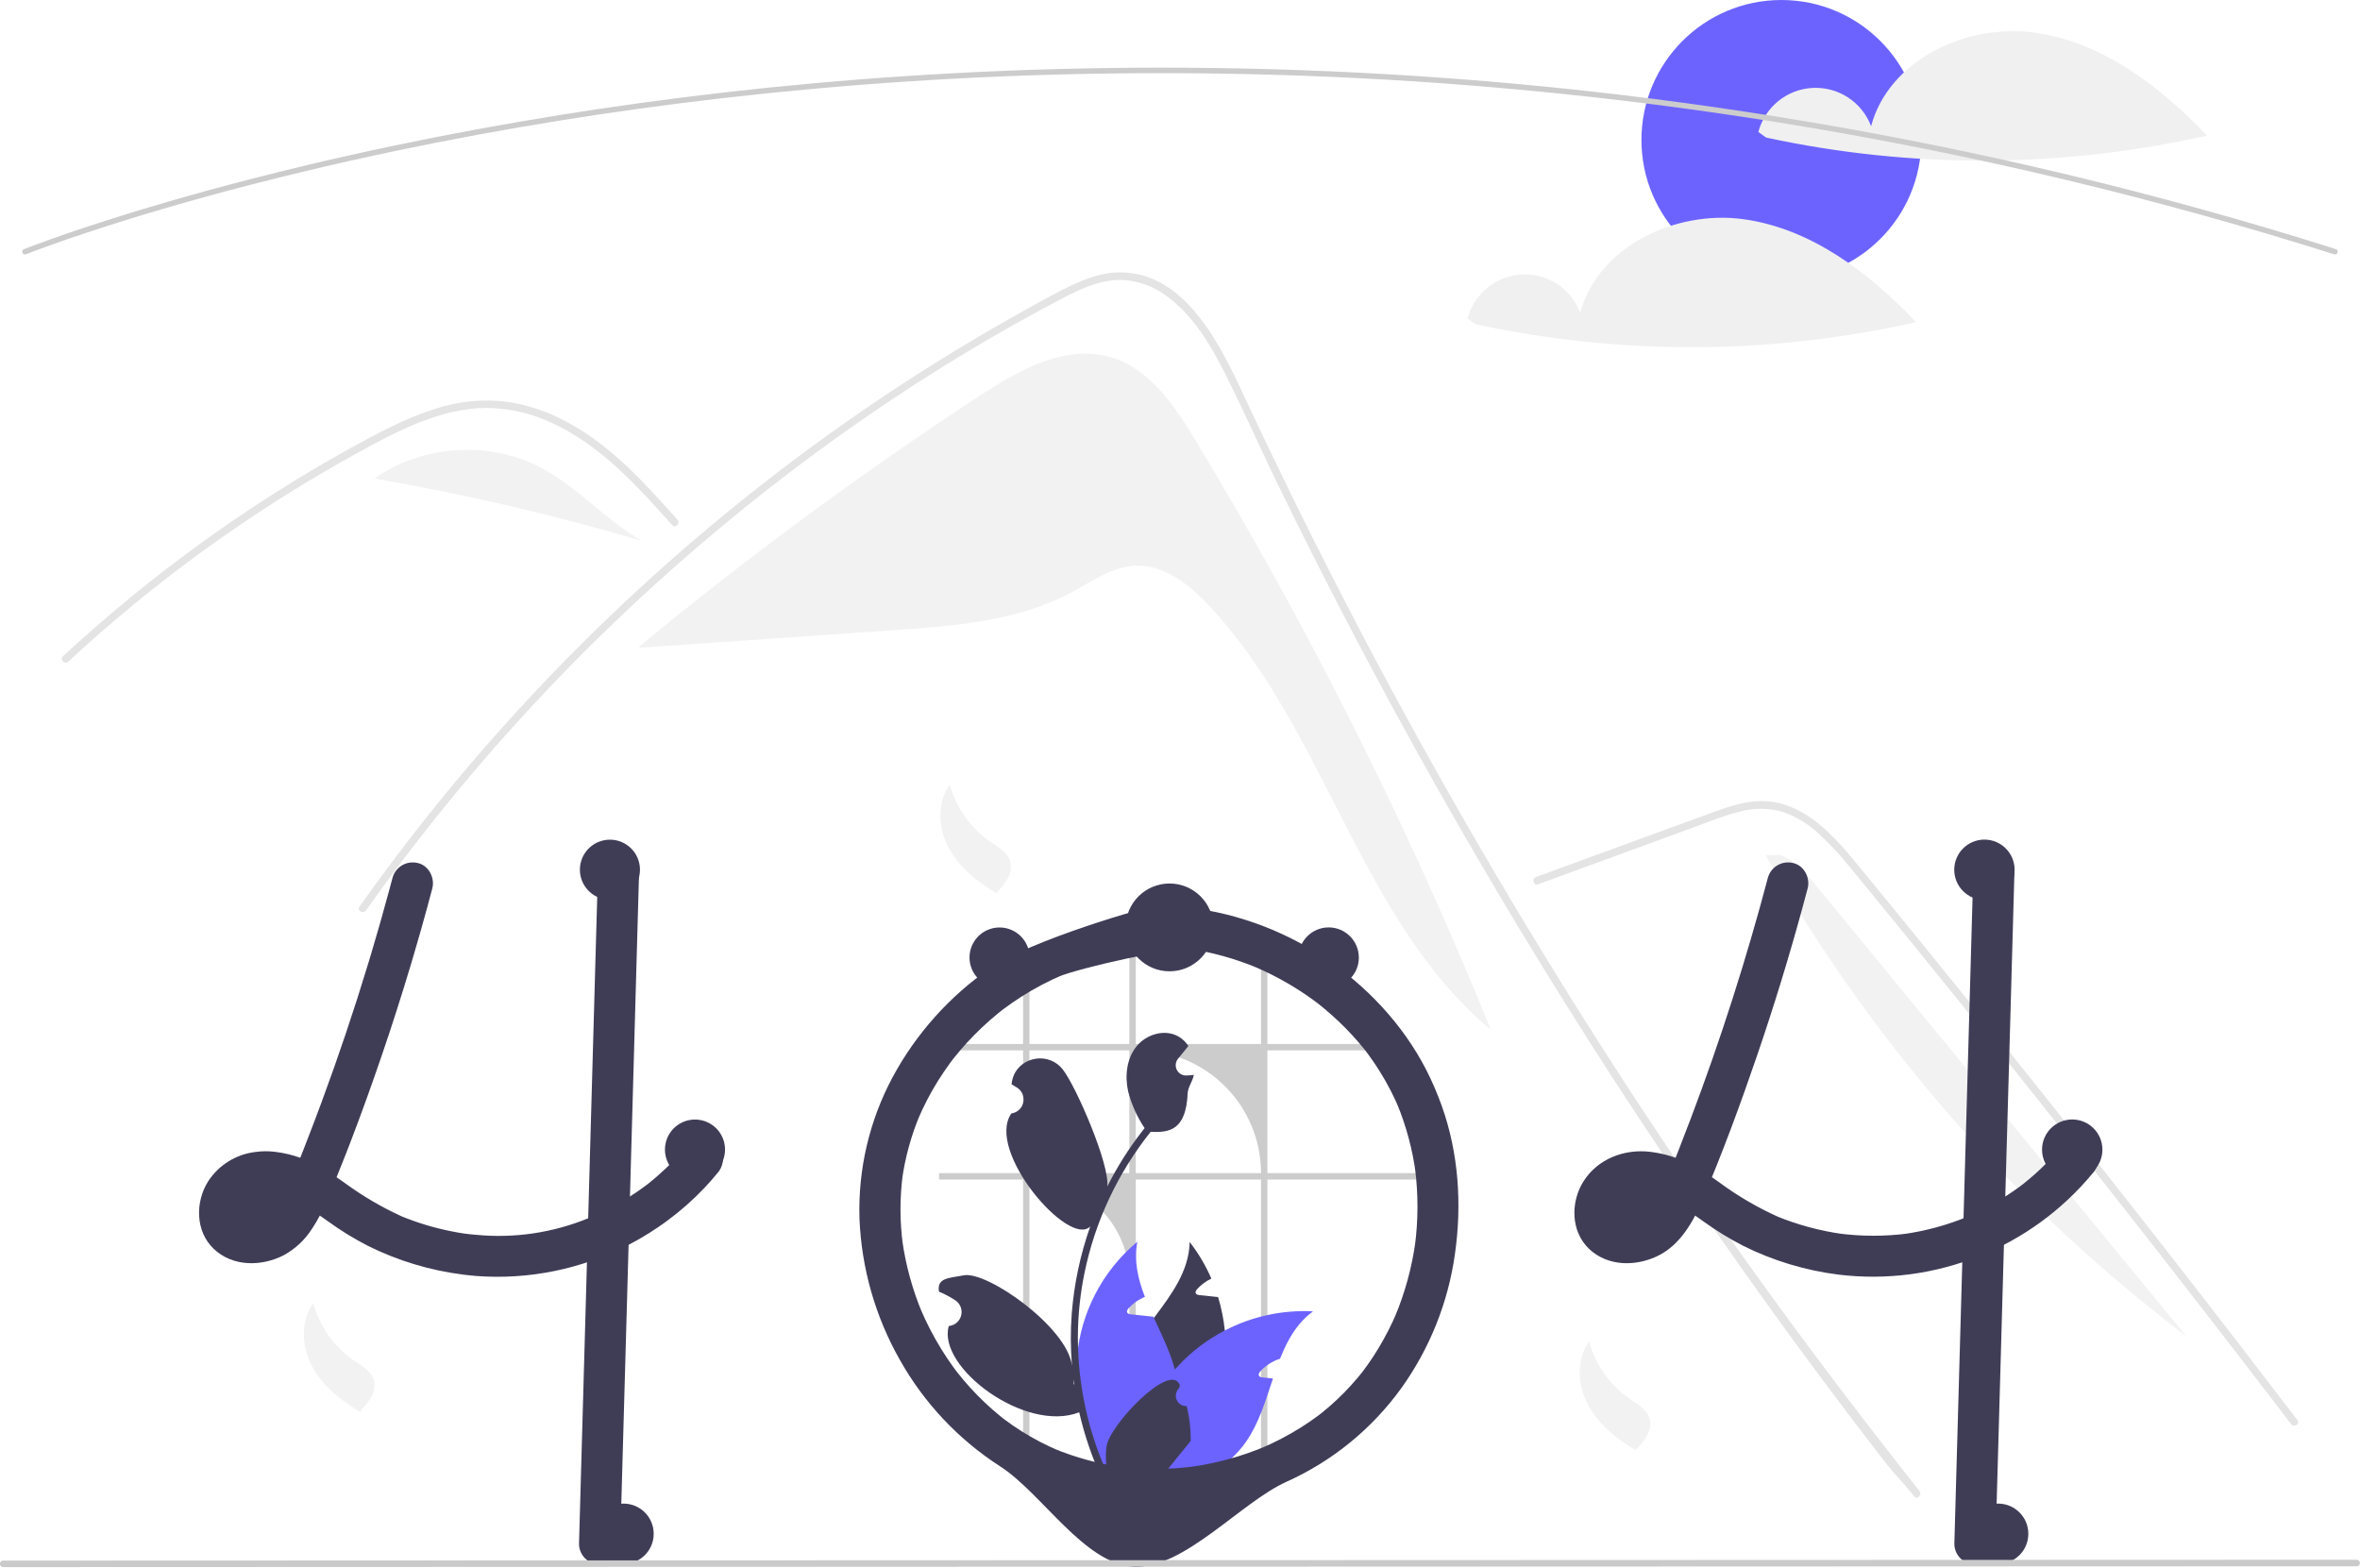
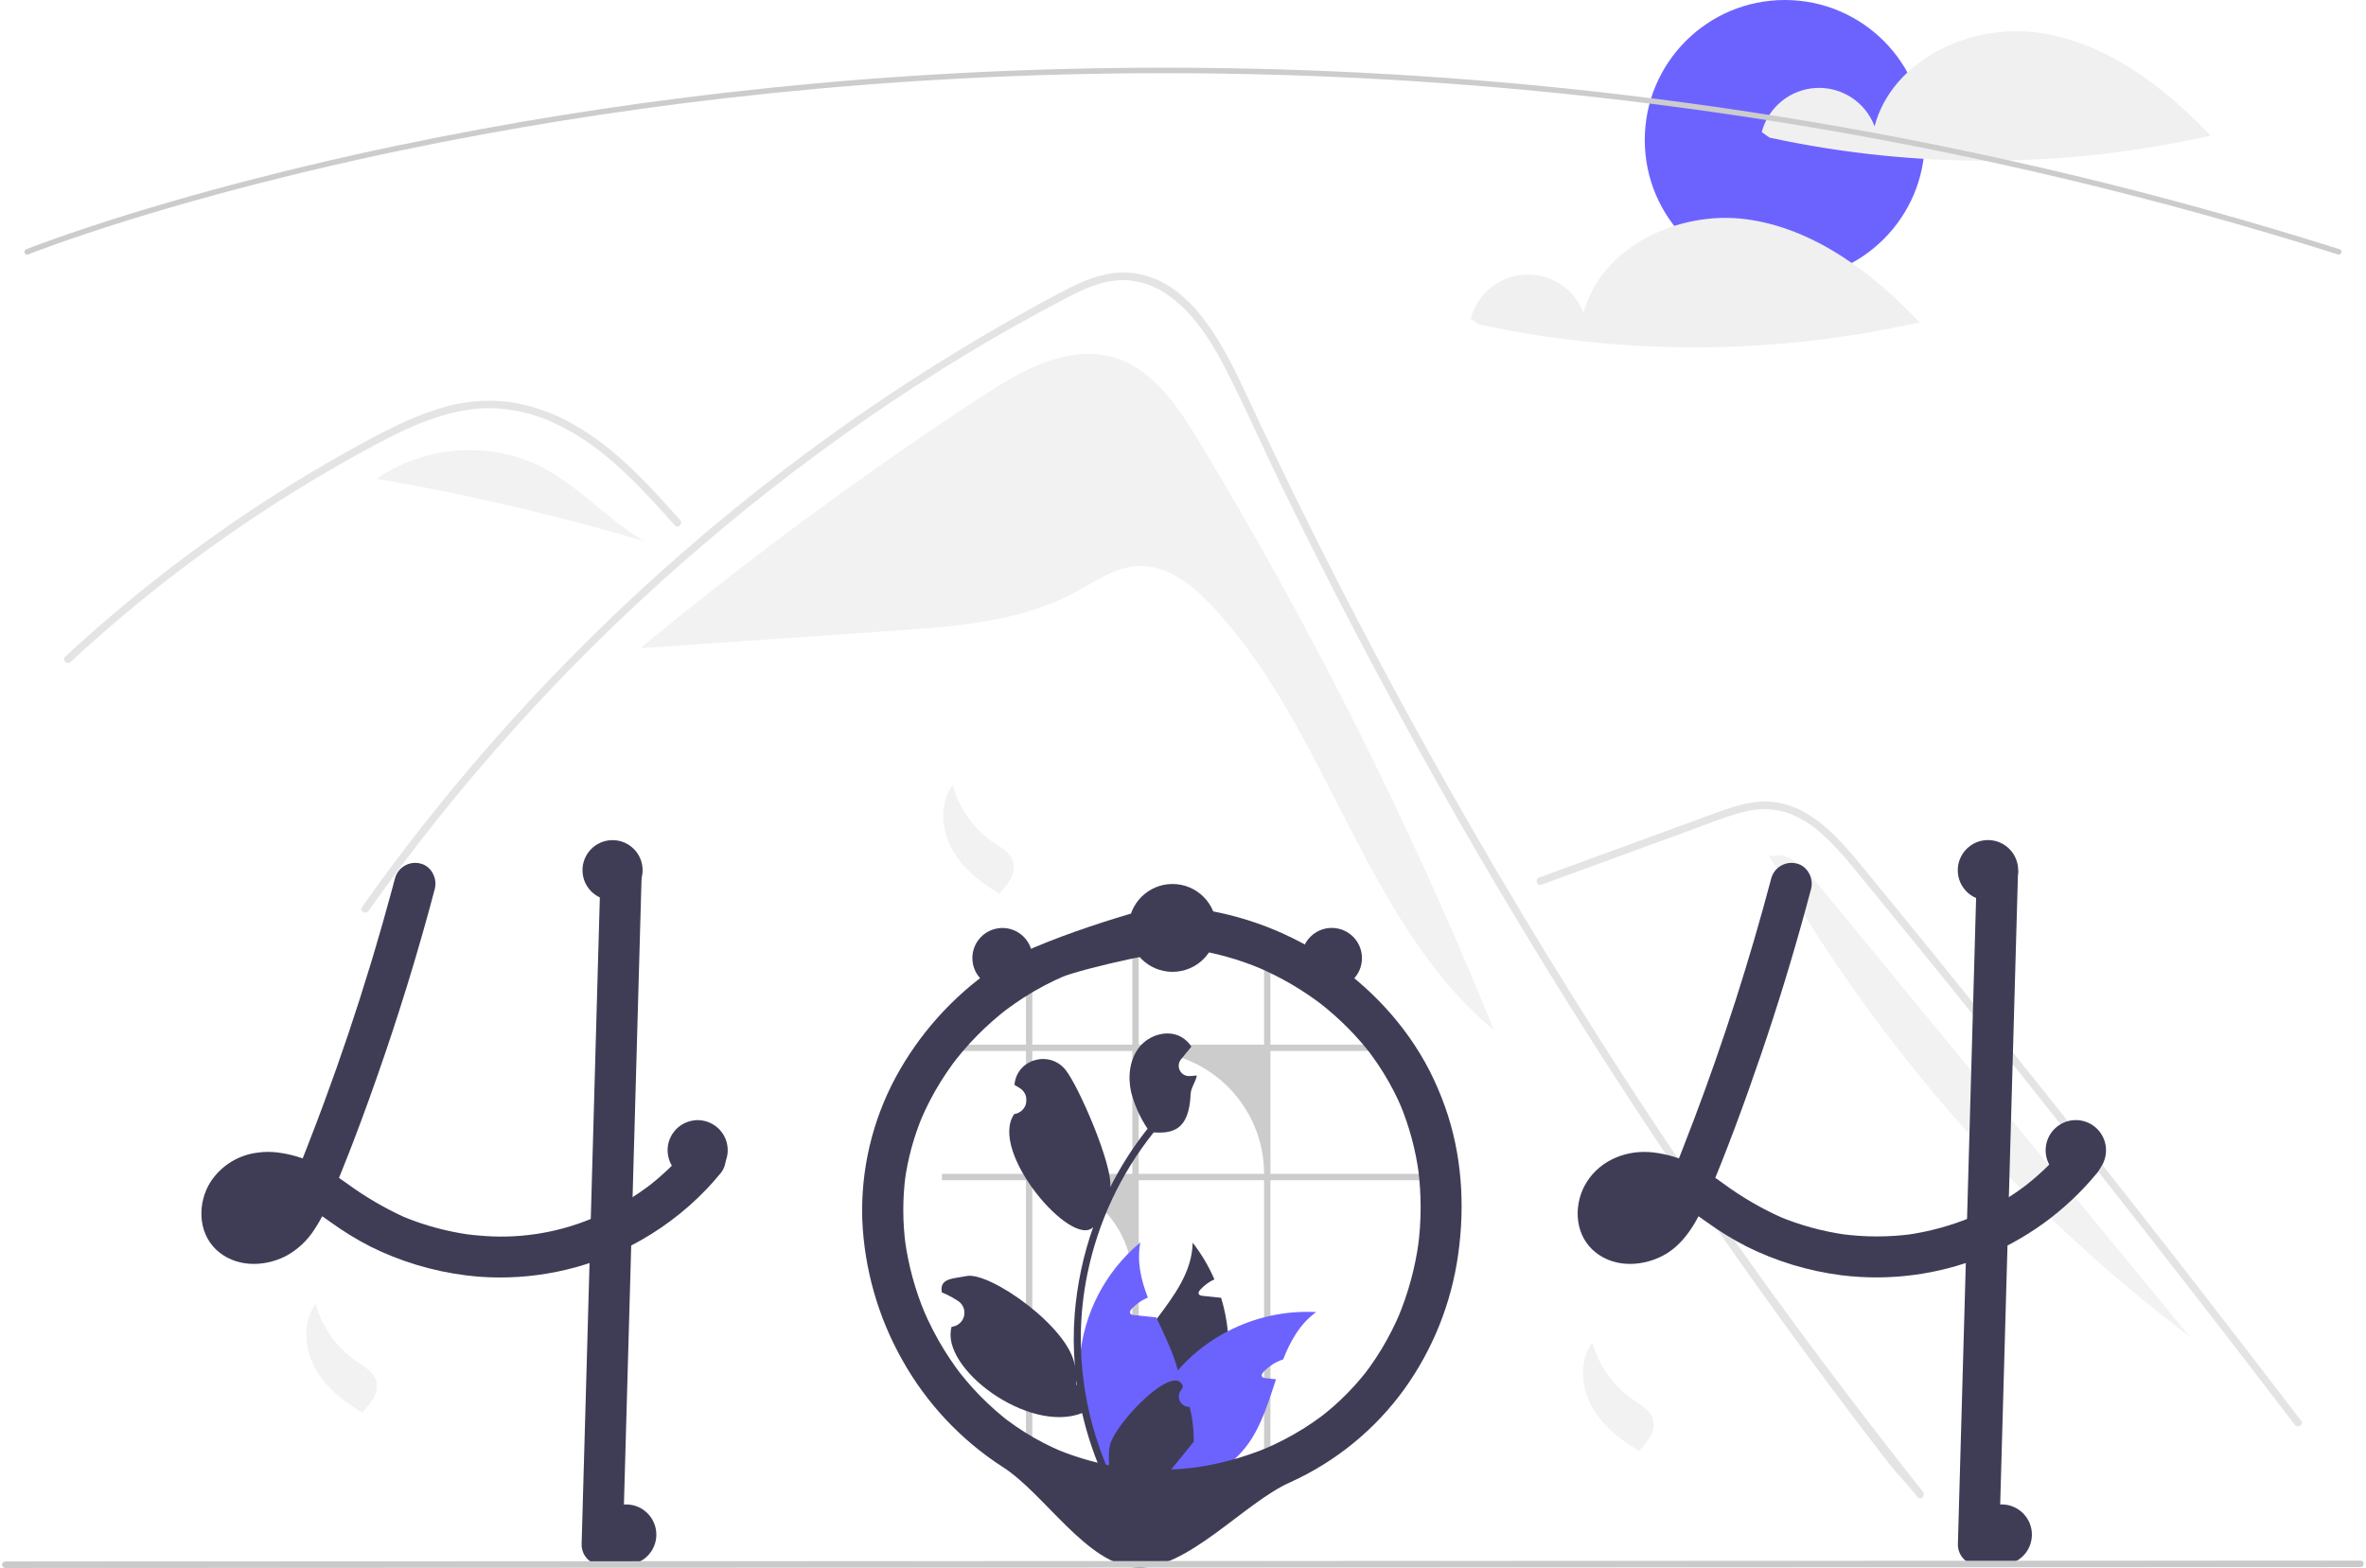
- <svg xmlns="http://www.w3.org/2000/svg" data-name="Layer 1" width="860.131" height="571.148" viewBox="0 0 860.131 571.148">
+ <svg xmlns="http://www.w3.org/2000/svg" data-name="Layer 1" width="860" height="570" viewBox="0 0 860.131 571.148">
  <path d="M605.67,324.953c-7.669-12.684-16.757-26.228-30.99-30.37-16.482-4.796-33.413,4.732-47.775,14.135a1392.157,1392.157,0,0,0-123.893,91.283l.043.492q46.226-3.188,92.451-6.376c22.265-1.535,45.296-3.283,64.972-13.816,7.467-3.997,14.745-9.336,23.206-9.708,10.512-.462,19.677,6.879,26.88,14.549,42.607,45.371,54.937,114.754,102.738,154.616A1516.995,1516.995,0,0,0,605.67,324.953Z" transform="translate(-169.9343 -164.426)" fill="#f2f2f2" />
  <path d="M867.571,709.781c-4.712-5.95-6.637-7.343-11.285-13.348q-56.764-73.416-106.708-151.792-33.924-53.23-64.483-108.504-14.549-26.278-28.3-52.969-10.67-20.695-20.865-41.638c-1.944-3.988-3.832-7.994-5.711-12.009-4.428-9.442-8.773-18.93-13.439-28.244-5.317-10.616-11.789-21.745-21.553-28.877a29.405,29.405,0,0,0-15.319-5.895c-7.948-.513-15.282,2.769-22.176,6.353-50.439,26.301-97.659,59.276-140.37,96.798A730.778,730.778,0,0,0,303.322,496.247c-1.008,1.439-3.392.064-2.374-1.384q6.009-8.498,12.257-16.813A734.817,734.817,0,0,1,500.805,303.064q18.248-11.826,37.183-22.542c6.362-3.603,12.752-7.16,19.251-10.497,6.371-3.273,13.137-6.215,20.416-6.325,24.77-.385,37.595,27.667,46.405,46.542q4.153,8.911,8.406,17.766,16.075,33.621,33.387,66.628,10.685,20.379,21.837,40.52,34.707,62.718,73.779,122.897c34.506,53.143,68.737,100.089,108.046,149.785C870.596,709.213,868.662,711.175,867.571,709.781Z" transform="translate(-169.9343 -164.426)" fill="#e4e4e4" />
  <path d="M414.916,355.804c-1.439-1.604-2.869-3.209-4.318-4.813-11.422-12.633-23.679-25.118-39.364-32.361a57.11,57.11,0,0,0-23.927-5.546c-8.562.028-16.932,2.273-24.843,5.418-3.74,1.494-7.398,3.19-11.001,4.996-4.116,2.072-8.159,4.281-12.183,6.509q-11.331,6.27-22.368,13.091-21.961,13.572-42.546,29.216-10.671,8.113-20.902,16.758-9.516,8.031-18.646,16.492c-1.302,1.201-3.245-.743-1.944-1.943,1.604-1.494,3.227-2.979,4.85-4.446q6.875-6.215,13.971-12.193,12.939-10.918,26.549-20.993,21.163-15.676,43.783-29.225,11.304-6.765,22.918-12.963c2.338-1.247,4.703-2.466,7.096-3.621a113.116,113.116,0,0,1,16.868-6.866,60.006,60.006,0,0,1,25.476-2.503,66.327,66.327,0,0,1,23.505,8.131c15.401,8.608,27.346,21.919,38.97,34.909C418.033,355.171,416.099,357.124,414.916,355.804Z" transform="translate(-169.9343 -164.426)" fill="#e4e4e4" />
  <path d="M730.477,486.711l36.905-13.498,18.323-6.702c5.968-2.183,11.921-4.667,18.09-6.23a28.539,28.539,0,0,1,16.374.209,37.738,37.738,0,0,1,12.771,7.917,103.64,103.64,0,0,1,10.475,11.186c3.989,4.794,7.92,9.639,11.868,14.467q24.441,29.891,48.563,60.041,24.121,30.15,47.92,60.556,23.857,30.48,47.385,61.216,2.882,3.765,5.76,7.534c1.06,1.388,3.449.02,2.375-1.388Q983.582,650.974,959.549,620.184q-24.092-30.864-48.516-61.466-24.424-30.601-49.179-60.937-6.167-7.558-12.354-15.099c-3.48-4.241-6.92-8.527-10.736-12.474-7.005-7.245-15.758-13.648-26.234-13.822-6.16-.102-12.121,1.852-17.844,3.923-6.17,2.232-12.325,4.506-18.486,6.759l-37.163,13.592-9.291,3.398c-1.649.603-.937,3.262.731,2.652Z" transform="translate(-169.9343 -164.426)" fill="#e4e4e4" />
  <path d="M366.377,334.526c-18.754-9.639-42.771-7.751-60.005,4.291a855.847,855.847,0,0,1,97.371,22.726C390.46,353.759,380.07,341.563,366.377,334.526Z" transform="translate(-169.9343 -164.426)" fill="#f2f2f2" />
  <path d="M306.188,338.784l-3.61,2.935c1.221-1.027,2.491-1.99,3.795-2.901C306.311,338.807,306.249,338.795,306.188,338.784Z" transform="translate(-169.9343 -164.426)" fill="#f2f2f2" />
  <path d="M831.549,486.846c-3.633-4.422-7.56-9.052-12.994-10.848l-5.073.2A575.436,575.436,0,0,0,966.749,651.418Q899.149,569.132,831.549,486.846Z" transform="translate(-169.9343 -164.426)" fill="#f2f2f2" />
  <path d="M516.084,450.367A37.481,37.481,0,0,0,531.015,471.325c2.82,1.92,6.157,3.762,7.122,7.035a8.379,8.379,0,0,1-.874,6.15,24.884,24.884,0,0,1-3.861,5.041l-.137.512c-6.998-4.147-13.656-9.393-17.522-16.551s-4.406-16.539.341-23.145" transform="translate(-169.9343 -164.426)" fill="#f2f2f2" />
  <path d="M749.084,653.367A37.481,37.481,0,0,0,764.015,674.325c2.82,1.92,6.157,3.762,7.122,7.035a8.379,8.379,0,0,1-.874,6.15,24.884,24.884,0,0,1-3.861,5.041l-.137.512c-6.998-4.147-13.656-9.393-17.522-16.551s-4.406-16.539.341-23.145" transform="translate(-169.9343 -164.426)" fill="#f2f2f2" />
  <path d="M284.084,639.367A37.481,37.481,0,0,0,299.015,660.325c2.82,1.92,6.157,3.762,7.122,7.035a8.379,8.379,0,0,1-.874,6.15,24.884,24.884,0,0,1-3.861,5.041l-.137.512c-6.998-4.147-13.656-9.393-17.522-16.551s-4.406-16.539.341-23.145" transform="translate(-169.9343 -164.426)" fill="#f2f2f2" />
  <circle cx="649.249" cy="51" r="51" fill="#6c63ff" />
  <path d="M911.219,176.296c-24.717-3.341-52.935,10.019-59.341,34.124a21.597,21.597,0,0,0-41.094,2.109l2.83,2.027a372.275,372.275,0,0,0,160.659-.726C957.079,195.76,935.935,179.637,911.219,176.296Z" transform="translate(-169.9343 -164.426)" fill="#f0f0f0" />
  <path d="M805.219,244.296c-24.717-3.341-52.935,10.019-59.341,34.124a21.597,21.597,0,0,0-41.094,2.109l2.83,2.027a372.275,372.275,0,0,0,160.659-.726C851.079,263.76,829.935,247.637,805.219,244.296Z" transform="translate(-169.9343 -164.426)" fill="#f0f0f0" />
  <path d="M1020.946,257.154a.982.982,0,0,1-.302-.047C756.237,173.489,523.199,184.424,374.264,208.321c-20.269,3.251-40.591,7.006-60.404,11.161-5.058,1.06-10.306,2.195-15.597,3.378-6.319,1.407-12.554,2.856-18.532,4.306q-3.873.917-7.595,1.849c-3.758.928-7.572,1.895-11.66,2.957-4.568,1.178-9.209,2.413-13.797,3.672a.442.442,0,0,1-.051.015l0.0.001c-5.183,1.415-10.338,2.871-15.323,4.325-2.698.779-5.304,1.548-7.799,2.307-.279.077-.526.151-.776.228l-.536.163c-.311.095-.617.188-.924.275l-.02.006 0.0.001-.812.252c-.968.293-1.912.579-2.841.864-24.545,7.566-38.038,12.949-38.171,13.002a1,1,0,1,1-.744-1.856c.134-.053,13.693-5.463,38.328-13.058.932-.286,1.879-.572,2.85-.866l.754-.234c.026-.01.052-.018.078-.025.305-.087.61-.18.919-.273l.537-.163c.268-.081.531-.161.801-.235,2.479-.754,5.093-1.524,7.798-2.307,4.987-1.455,10.147-2.911,15.334-4.328.016-.006.033-.01.049-.015v-.001c4.604-1.263,9.263-2.503,13.845-3.685,4.094-1.063,7.915-2.032,11.68-2.962q3.738-.93,7.609-1.853c5.985-1.451,12.233-2.902,18.563-4.312,5.299-1.184,10.556-2.322,15.622-3.383,19.843-4.162,40.198-7.923,60.497-11.179C523.096,182.415,756.467,171.463,1021.246,255.201a1.0 1,0,0,1-.301,1.953Z" transform="translate(-169.9343 -164.426)" fill="#ccc" />
  <path d="M432.923,584.266a6.729,6.729,0,0,0-1.7-2.67,6.43,6.43,0,0,0-.92-.71c-2.61-1.74-6.51-2.13-8.99,0a5.81,5.81,0,0,0-.69.71q-1.11,1.365-2.28,2.67c-1.28,1.46-2.59,2.87-3.96,4.24-.39.38-.78.77-1.18,1.15-.23.23-.46.45-.69.67-.88.84-1.78,1.65-2.69,2.45-.48.43-.96.85-1.45,1.26-.73.61-1.46,1.22-2.2,1.81-.07.05-.14.1-.21.16-.02.01-.03.03-.05.04-.01,0-.02,0-.03.02a.179.179,0,0,0-.07.05c-.22.15-.37.25-.48.34.04-.02.08-.05.12-.07-.18.14-.37.28-.55.42-1.75,1.29-3.54,2.53-5.37,3.69a99.21,99.21,0,0,1-14.22,7.55c-.33.13-.67.27-1.01.4a85.97,85.97,0,0,1-40.85,6.02q-2.13-.165-4.26-.45c-1.64-.24-3.27-.53-4.89-.86a97.932,97.932,0,0,1-18.02-5.44,118.652,118.652,0,0,1-20.66-12.12c-1-.71-2.01-1.42-3.02-2.11,1.15-2.82,2.28-5.64,3.38-8.48.55-1.37,1.08-2.74,1.6-4.12,4.09-10.63,7.93-21.36,11.61-32.13q5.58-16.365,10.53-32.92.51-1.68.99-3.36,2.595-8.745,4.98-17.53c.15-.57.31-1.13.45-1.7q.69-2.52,1.35-5.04c1-3.79-1.26-8.32-5.24-9.23a7.634,7.634,0,0,0-9.22,5.24c-.43,1.62-.86,3.23-1.3,4.85q-3.165,11.745-6.66,23.41-.51,1.68-1.02,3.36-7.71,25.41-16.93,50.31-1.11,3.015-2.25,6.01c-.37.98-.74,1.96-1.12,2.94-.73,1.93-1.48,3.86-2.23,5.79-.43,1.13-.87,2.26-1.31,3.38-.29.71-.57,1.42-.85,2.12a41.809,41.809,0,0,0-8.81-2.12l-.48-.06a27.397,27.397,0,0,0-7.01.06,23.914,23.914,0,0,0-17.24,10.66c-4.77,7.51-4.71,18.25,1.98,24.63,6.89,6.57,17.32,6.52,25.43,2.41a28.351,28.351,0,0,0,10.52-9.86,50.569,50.569,0,0,0,2.74-4.65c.21.14.42.28.63.43.8.56,1.6,1.13,2.39,1.69a111.738,111.738,0,0,0,14.51,8.91,108.359,108.359,0,0,0,34.62,10.47c.27.03.53.07.8.1,1.33.17,2.67.3,4.01.41a103.782,103.782,0,0,0,55.58-11.36q2.175-1.125,4.31-2.36,3.315-1.92,6.48-4.08c1.15-.78,2.27-1.57,3.38-2.4a101.042,101.042,0,0,0,13.51-11.95q2.355-2.475,4.51-5.11a8.061,8.061,0,0,0,2.2-5.3A7.564,7.564,0,0,0,432.923,584.266Zm-165.59,23.82c.21-.15.42-.31.62-.47C267.893,607.766,267.603,607.936,267.333,608.086Zm3.21-3.23c-.23.26-.44.52-.67.78a23.366,23.366,0,0,1-2.25,2.2c-.11.1-.23.2-.35.29a.01.01,0,0,0-.01.01,3.804,3.804,0,0,0-.42.22q-.645.39-1.32.72a17.005,17.005,0,0,1-2.71.75,16.799,16.799,0,0,1-2.13.02h-.02a14.823,14.823,0,0,1-1.45-.4c-.24-.12-.47-.26-.7-.4-.09-.08-.17-.16-.22-.21a2.44,2.44,0,0,1-.27-.29.01.01,0,0,0-.01-.01c-.11-.2-.23-.4-.34-.6a.031.031,0,0,1-.01-.02c-.08-.25-.15-.51-.21-.77a12.511,12.511,0,0,1,.01-1.37,13.467,13.467,0,0,1,.54-1.88,11.068,11.068,0,0,1,.69-1.26c.02-.04.12-.2.23-.38.01-.01.01-.01.01-.02.15-.17.3-.35.46-.51.27-.3.56-.56.85-.83a18.022,18.022,0,0,1,1.75-1.01,19.481,19.481,0,0,1,2.93-.79,24.989,24.989,0,0,1,4.41.04,30.301,30.301,0,0,1,4.1,1.01,36.945,36.945,0,0,1-2.77,4.54C270.623,604.746,270.583,604.806,270.543,604.856Zm-11.12-3.29a2.18,2.18,0,0,1-.31.39A1.409,1.409,0,0,1,259.423,601.566Z" transform="translate(-169.9343 -164.426)" fill="#3f3d56" />
  <path d="M402.863,482.136q-.135,4.71-.27,9.42-.285,10.455-.59,20.92-.315,11.775-.66,23.54-.165,6.075-.34,12.15-.465,16.365-.92,32.72c-.03,1.13-.07,2.25-.1,3.38q-.225,8.115-.45,16.23-.255,8.805-.5,17.61-.18,6.6-.37,13.21-1.35,47.895-2.7,95.79a7.648,7.648,0,0,1-7.5,7.5,7.561,7.561,0,0,1-7.5-7.5q.75-26.94,1.52-53.88.675-24.36,1.37-48.72.225-8.025.45-16.06.345-12.09.68-24.18c.03-1.13.07-2.25.1-3.38.02-.99.05-1.97.08-2.96q.66-23.475,1.32-46.96.27-9.24.52-18.49.3-10.545.6-21.08c.09-3.09.17-6.17.26-9.26a7.648,7.648,0,0,1,7.5-7.5A7.561,7.561,0,0,1,402.863,482.136Z" transform="translate(-169.9343 -164.426)" fill="#3f3d56" />
  <path d="M814.291,484.217a893.238,893.238,0,0,1-28.161,87.941c-3.007,7.946-6.083,15.877-9.371,23.712l.756-1.792a54.583,54.583,0,0,1-5.59,10.612q-.229.321-.467.636,1.166-1.49.443-.589c-.254.301-.505.602-.768.895a23.664,23.664,0,0,1-2.249,2.203q-.301.258-.612.504l.938-.729c-.109.257-.873.597-1.111.743a18.254,18.254,0,0,1-2.405,1.219l1.792-.756a19.086,19.086,0,0,1-4.231,1.161l1.994-.268a17.021,17.021,0,0,1-4.298.046l1.994.268a14.002,14.002,0,0,1-3.405-.917l1.792.756a12.012,12.012,0,0,1-1.679-.896c-.271-.177-1.105-.809-.015.025,1.133.866.146.074-.088-.156-.194-.192-.37-.4-.56-.595-.882-.905.996,1.557.397.499a18.182,18.182,0,0,1-.878-1.637l.756,1.792a11.925,11.925,0,0,1-.728-2.651l.268,1.994a13.651,13.651,0,0,1-.003-3.405l-.268,1.994a15.964,15.964,0,0,1,.995-3.68l-.756,1.792a16.729,16.729,0,0,1,1.178-2.298,6.729,6.729,0,0,1,.729-1.071c.049.016-1.269,1.513-.569.757.183-.198.354-.406.539-.602.296-.314.614-.601.926-.898,1.045-.994-1.462.966-.257.179a19.049,19.049,0,0,1,2.749-1.499l-1.792.756a20.311,20.311,0,0,1,4.995-1.34l-1.994.268a25.628,25.628,0,0,1,6.461.076l-1.994-.268a33.211,33.211,0,0,1,7.892,2.22l-1.792-.756c5.39,2.314,10.163,5.749,14.928,9.118a111.95,111.95,0,0,0,14.506,8.906,108.388,108.388,0,0,0,34.622,10.474,103.933,103.933,0,0,0,92.586-36.752,8.078,8.078,0,0,0,2.197-5.303,7.632,7.632,0,0,0-2.197-5.303c-2.752-2.526-7.949-3.239-10.607,0a95.636,95.636,0,0,1-8.107,8.727q-2.017,1.914-4.142,3.71-1.214,1.026-2.461,2.011c-.393.311-1.619,1.138.263-.197-.431.306-.845.64-1.271.955a99.269,99.269,0,0,1-20.332,11.565l1.792-.756a96.836,96.836,0,0,1-24.171,6.622l1.994-.268a97.643,97.643,0,0,1-25.754-.038l1.994.268a99.8,99.8,0,0,1-24.857-6.77l1.792.756a116.025,116.025,0,0,1-21.736-12.591,86.877,86.877,0,0,0-11.113-6.994,42.824,42.824,0,0,0-14.438-4.389c-9.439-1.111-19.057,2.566-24.246,10.72-4.776,7.505-4.714,18.244,1.974,24.625,6.888,6.572,17.318,6.517,25.436,2.406,7.817-3.959,12.513-12.185,15.815-19.942,7.431-17.455,14.01-35.314,20.14-53.263q9.097-26.637,16.499-53.813.917-3.366,1.807-6.739c1.001-3.789-1.261-8.32-5.238-9.226a7.633,7.633,0,0,0-9.226,5.238Z" transform="translate(-169.9343 -164.426)" fill="#3f3d56" />
  <path d="M889.124,482.136l-2.7,95.793-2.685,95.294-1.518,53.884a7.565,7.565,0,0,0,7.5,7.5,7.649,7.649,0,0,0,7.5-7.5l2.7-95.793,2.685-95.294,1.518-53.884a7.565,7.565,0,0,0-7.5-7.5,7.649,7.649,0,0,0-7.5,7.5Z" transform="translate(-169.9343 -164.426)" fill="#3f3d56" />
  <path d="M629.526,700.361h2.329V594.319h54.329v-2.323H631.855V547.252H673.81q-.923-1.173-1.899-2.317H631.855V515.382c-.77-.328-1.547-.645-2.329-.944V544.935h-45.652V507.07c-.782.036-1.553.09-2.329.155v37.71h-36.42V516.684c-.782.346-1.553.711-2.317,1.093V544.935h-30.616v2.317h30.616v44.744h-30.616v2.323h30.616V700.361h2.317V594.319a36.413,36.413,0,0,1,36.42,36.42v69.622h2.329V594.319h45.652Zm-84.401-108.365V547.252h36.42v44.744Zm38.749,0V547.252h.914a44.741,44.741,0,0,1,44.738,44.744Z" transform="translate(-169.9343 -164.426)" opacity="0.2" />
  <path d="M615.303,668.566a63.059,63.059,0,0,1-20.05,33.7c-.74.64-1.48,1.26-2.25,1.87q-2.805.255-5.57.52c-1.53.14-3.04.29-4.54.43l-.27.03-.19-1.64-.76-6.64a37.623,37.623,0,0,1-3.3-32.44c2.64-7.12,7.42-13.41,12.12-19.65,6.49-8.62,12.8-17.14,13.03-27.65a60.544,60.544,0,0,1,7.9,13.33,16.432,16.432,0,0,0-5.12,3.77c-.41.45-.82,1.08-.54,1.62.24.46.84.57,1.36.63,1.25.13,2.51.26,3.76.39,1,.11,2,.21,3,.32a63.99,63.99,0,0,1,2.45,12.18A61.189,61.189,0,0,1,615.303,668.566Z" transform="translate(-169.9343 -164.426)" fill="#3f3d56" />
  <path d="M648.503,642.356c-5.9,4.29-9.35,10.46-12.03,17.26a16.628,16.628,0,0,0-7.17,4.58c-.41.45-.82,1.08-.54,1.62.24.46.84.57,1.36.63,1.25.13,2.51.26,3.76.39-2.68,8.04-5.14,16.36-9.88,23.15a36.989,36.989,0,0,1-12.03,10.91,38.492,38.492,0,0,1-4.02,1.99q-7.62.585-14.95,1.25-2.805.255-5.57.52c-1.53.14-3.04.29-4.54.43q-.015-.825,0-1.65a63.304,63.304,0,0,1,15.25-39.86c.45-.52.91-1.03,1.38-1.54a61.792,61.792,0,0,1,16.81-12.7A62.654,62.654,0,0,1,648.503,642.356Z" transform="translate(-169.9343 -164.426)" fill="#6c63ff" />
  <path d="M589.163,699.526l-1.15,3.4-.58,1.73c-1.53.14-3.04.29-4.54.43l-.27.03c-1.66.17-3.31.34-4.96.51-.43-.5-.86-1.01-1.28-1.53a62.03,62.03,0,0,1,8.07-87.11c-1.32,6.91.22,13.53,2.75,20.1-.27.11-.53.22-.78.34a16.432,16.432,0,0,0-5.12,3.77c-.41.45-.82,1.08-.54,1.62.24.46.84.57,1.36.63,1.25.13,2.51.26,3.76.39,1,.11,2,.21,3,.32q.705.075,1.41.15c.07.15.13.29.2.44,2.85,6.18,5.92,12.39,7.65,18.83a43.666,43.666,0,0,1,1.02,4.91A37.604,37.604,0,0,1,589.163,699.526Z" transform="translate(-169.9343 -164.426)" fill="#6c63ff" />
  <path d="M689.821,554.487c-8.609-16.792-21.946-30.921-37.632-41.304a114.237,114.237,0,0,0-52.563-18.38q-3.69-.335-7.399-.393c-2.921-.044-46.866,12.632-61.587,22.982a114.295,114.295,0,0,0-35.333,39.527,102.5,102.5,0,0,0-12.126,51.633,113.564,113.564,0,0,0,14.703,51.476,110.475,110.475,0,0,0,36.444,38.746C549.667,708.561,565.074,734.51,583.183,735.426c18.246.923,39.054-23.555,55.695-30.987a104.425,104.425,0,0,0,41.726-34.005,110.25,110.25,0,0,0,19.599-48.948c2.574-18.083,1.374-36.733-4.801-54.016a111.86,111.86,0,0,0-5.58-12.983c-1.78-3.505-6.996-4.796-10.261-2.691a7.68,7.68,0,0,0-2.691,10.261q1.568,3.088,2.915,6.278l-.756-1.792a101.151,101.151,0,0,1,6.876,25.538l-.268-1.994a109.229,109.229,0,0,1-.066,28.683l.268-1.994a109.734,109.734,0,0,1-7.555,27.674l.756-1.792a104.212,104.212,0,0,1-6.672,13.098q-1.923,3.186-4.081,6.222c-.632.888-1.283,1.761-1.939,2.631-.856,1.136,1.167-1.483.282-.369-.151.19-.3.38-.452.569q-.681.852-1.382,1.688a93.613,93.613,0,0,1-10.176,10.384q-1.366,1.192-2.778,2.331c-.469.378-.932.773-1.421,1.125.019-.013,1.58-1.199.656-.511-.29.216-.579.436-.87.652q-2.91,2.156-5.974,4.092a103.485,103.485,0,0,1-14.756,7.713l1.792-.756a109.215,109.215,0,0,1-27.597,7.552l1.994-.268a108.154,108.154,0,0,1-28.589.051l1.994.268a99.835,99.835,0,0,1-25.095-6.784l1.792.756a93.643,93.643,0,0,1-13.416-6.991q-3.174-2-6.184-4.247c-.286-.214-.57-.43-.855-.645-.915-.691.658.51.67.518a19.169,19.169,0,0,1-1.535-1.225q-1.454-1.184-2.861-2.422a101.989,101.989,0,0,1-10.493-10.709q-1.213-1.434-2.374-2.911c-.335-.426-.947-1.29.404.529-.178-.239-.362-.474-.542-.712q-.647-.858-1.276-1.728-2.203-3.048-4.188-6.246a109.29,109.29,0,0,1-7.805-15.108l.756,1.792a106.588,106.588,0,0,1-7.34-26.837l.268,1.994a97.866,97.866,0,0,1-.048-25.636l-.268,1.994A94.673,94.673,0,0,1,505.276,570.55l-.756,1.792a101.557,101.557,0,0,1,7.195-13.856q2.066-3.323,4.378-6.485.525-.718,1.062-1.428c.324-.428,1.215-1.493-.305.388.149-.184.293-.374.439-.56q1.269-1.608,2.6-3.165A107.402,107.402,0,0,1,530.772,536.215q1.474-1.292,2.995-2.529.691-.562,1.391-1.113c.187-.147.376-.291.562-.439-1.997,1.59-.555.433-.102.093q3.134-2.348,6.435-4.461a103.644,103.644,0,0,1,15.387-8.108l-1.792.756c7.76-3.258,42.141-10.949,48.394-10.11l-1.994-.268A106.225,106.225,0,0,1,628.768,517.419l-1.792-.756a110.313,110.313,0,0,1,12.6,6.329q3.043,1.784,5.967,3.763,1.384.937,2.738,1.915.677.489,1.346.989c.248.185.494.373.741.558,1.039.779-1.431-1.128-.342-.267a110.843,110.843,0,0,1,10.368,9.253q2.401,2.445,4.637,5.045,1.147,1.334,2.246,2.708c.364.455,1.605,2.101.084.085.372.493.747.982,1.114,1.479a97.977,97.977,0,0,1,8.392,13.538c1.793,3.498,6.987,4.802,10.261,2.691A7.677,7.677,0,0,0,689.821,554.487Z" transform="translate(-169.9343 -164.426)" fill="#3f3d56" />
  <path d="M602.431,676.882a3.78,3.78,0,0,1-2.739-6.551c.095-.379.164-.651.259-1.03q-.051-.124-.103-.247c-3.48-8.298-25.685,14.833-26.645,22.632a30.029,30.029,0,0,0,.527,10.328A120.392,120.392,0,0,1,562.778,652.01a116.202,116.202,0,0,1,.721-12.963q.597-5.293,1.657-10.511a121.787,121.787,0,0,1,24.151-51.616c6.874.384,12.898-.663,13.48-13.985.103-2.37,1.861-4.422,2.248-6.756-.656.086-1.323.14-1.979.183-.204.011-.42.021-.624.032l-.077.003a3.745,3.745,0,0,1-3.076-6.101q.425-.523.851-1.046c.43-.538.871-1.065,1.302-1.603a1.865,1.865,0,0,0,.14-.161c.495-.613.99-1.216,1.485-1.829a10.829,10.829,0,0,0-3.55-3.432c-4.959-2.905-11.801-.893-15.384,3.593-3.593,4.486-4.271,10.779-3.023,16.384a43.398,43.398,0,0,0,6.003,13.383c-.269.344-.549.678-.818,1.022a122.574,122.574,0,0,0-12.794,20.268c1.016-7.939-11.412-36.608-16.218-42.681-5.773-7.294-17.611-4.111-18.628,5.136q-.015.134-.029.268,1.071.604,2.096,1.282a5.127,5.127,0,0,1-2.067,9.33l-.105.016c-9.556,13.644,21.077,49.155,28.745,41.181a125.11,125.11,0,0,0-6.734,31.693,118.664,118.664,0,0,0,.086,19.16l-.032-.226C558.902,648.154,529.674,627.514,521.139,629.233c-4.917.99-9.76.765-9.013,5.725q.018.119.036.237a34.442,34.442,0,0,1,3.862,1.861q1.071.604,2.096,1.282a5.127,5.127,0,0,1-2.067,9.33l-.105.016c-.075.011-.14.022-.215.032-4.35,14.966,27.907,39.12,47.518,31.435h.011a125.075,125.075,0,0,0,8.402,24.528H601.679c.108-.334.204-.678.301-1.011a34.102,34.102,0,0,1-8.305-.495c2.227-2.733,4.454-5.487,6.681-8.219a1.861,1.861,0,0,0,.14-.161c1.13-1.398,2.27-2.786,3.399-4.185l.001-.002a49.952,49.952,0,0,0-1.464-12.725Zm-34.371-67.613.016-.021-.016.043Zm-6.648,59.932-.258-.581c.011-.42.011-.839,0-1.269,0-.118-.021-.237-.021-.355.097.742.183,1.485.29,2.227Z" transform="translate(-169.9343 -164.426)" fill="#3f3d56" />
  <circle cx="95.249" cy="439" r="11" fill="#3f3d56" />
  <circle cx="227.249" cy="559" r="11" fill="#3f3d56" />
  <circle cx="728.249" cy="559" r="11" fill="#3f3d56" />
  <circle cx="755.249" cy="419" r="11" fill="#3f3d56" />
  <circle cx="723.249" cy="317" r="11" fill="#3f3d56" />
  <path d="M434.183,583.426a10.949,10.949,0,1,1-.21-2.16A10.992,10.992,0,0,1,434.183,583.426Z" transform="translate(-169.9343 -164.426)" fill="#3f3d56" />
  <circle cx="484.249" cy="349" r="11" fill="#3f3d56" />
  <path d="M545.183,513.426a10.949,10.949,0,1,1-.21-2.16A10.992,10.992,0,0,1,545.183,513.426Z" transform="translate(-169.9343 -164.426)" fill="#3f3d56" />
  <path d="M403.183,481.426a10.949,10.949,0,1,1-.21-2.16A10.992,10.992,0,0,1,403.183,481.426Z" transform="translate(-169.9343 -164.426)" fill="#3f3d56" />
  <circle cx="599.249" cy="443" r="11" fill="#3f3d56" />
  <circle cx="426.249" cy="338" r="16" fill="#3f3d56" />
  <path d="M1028.875,735.267l-857.75.307a1.191,1.191,0,1,1,0-2.381l857.75-.307a1.191,1.191,0,0,1,0,2.381Z" transform="translate(-169.9343 -164.426)" fill="#cacaca" />
</svg>
